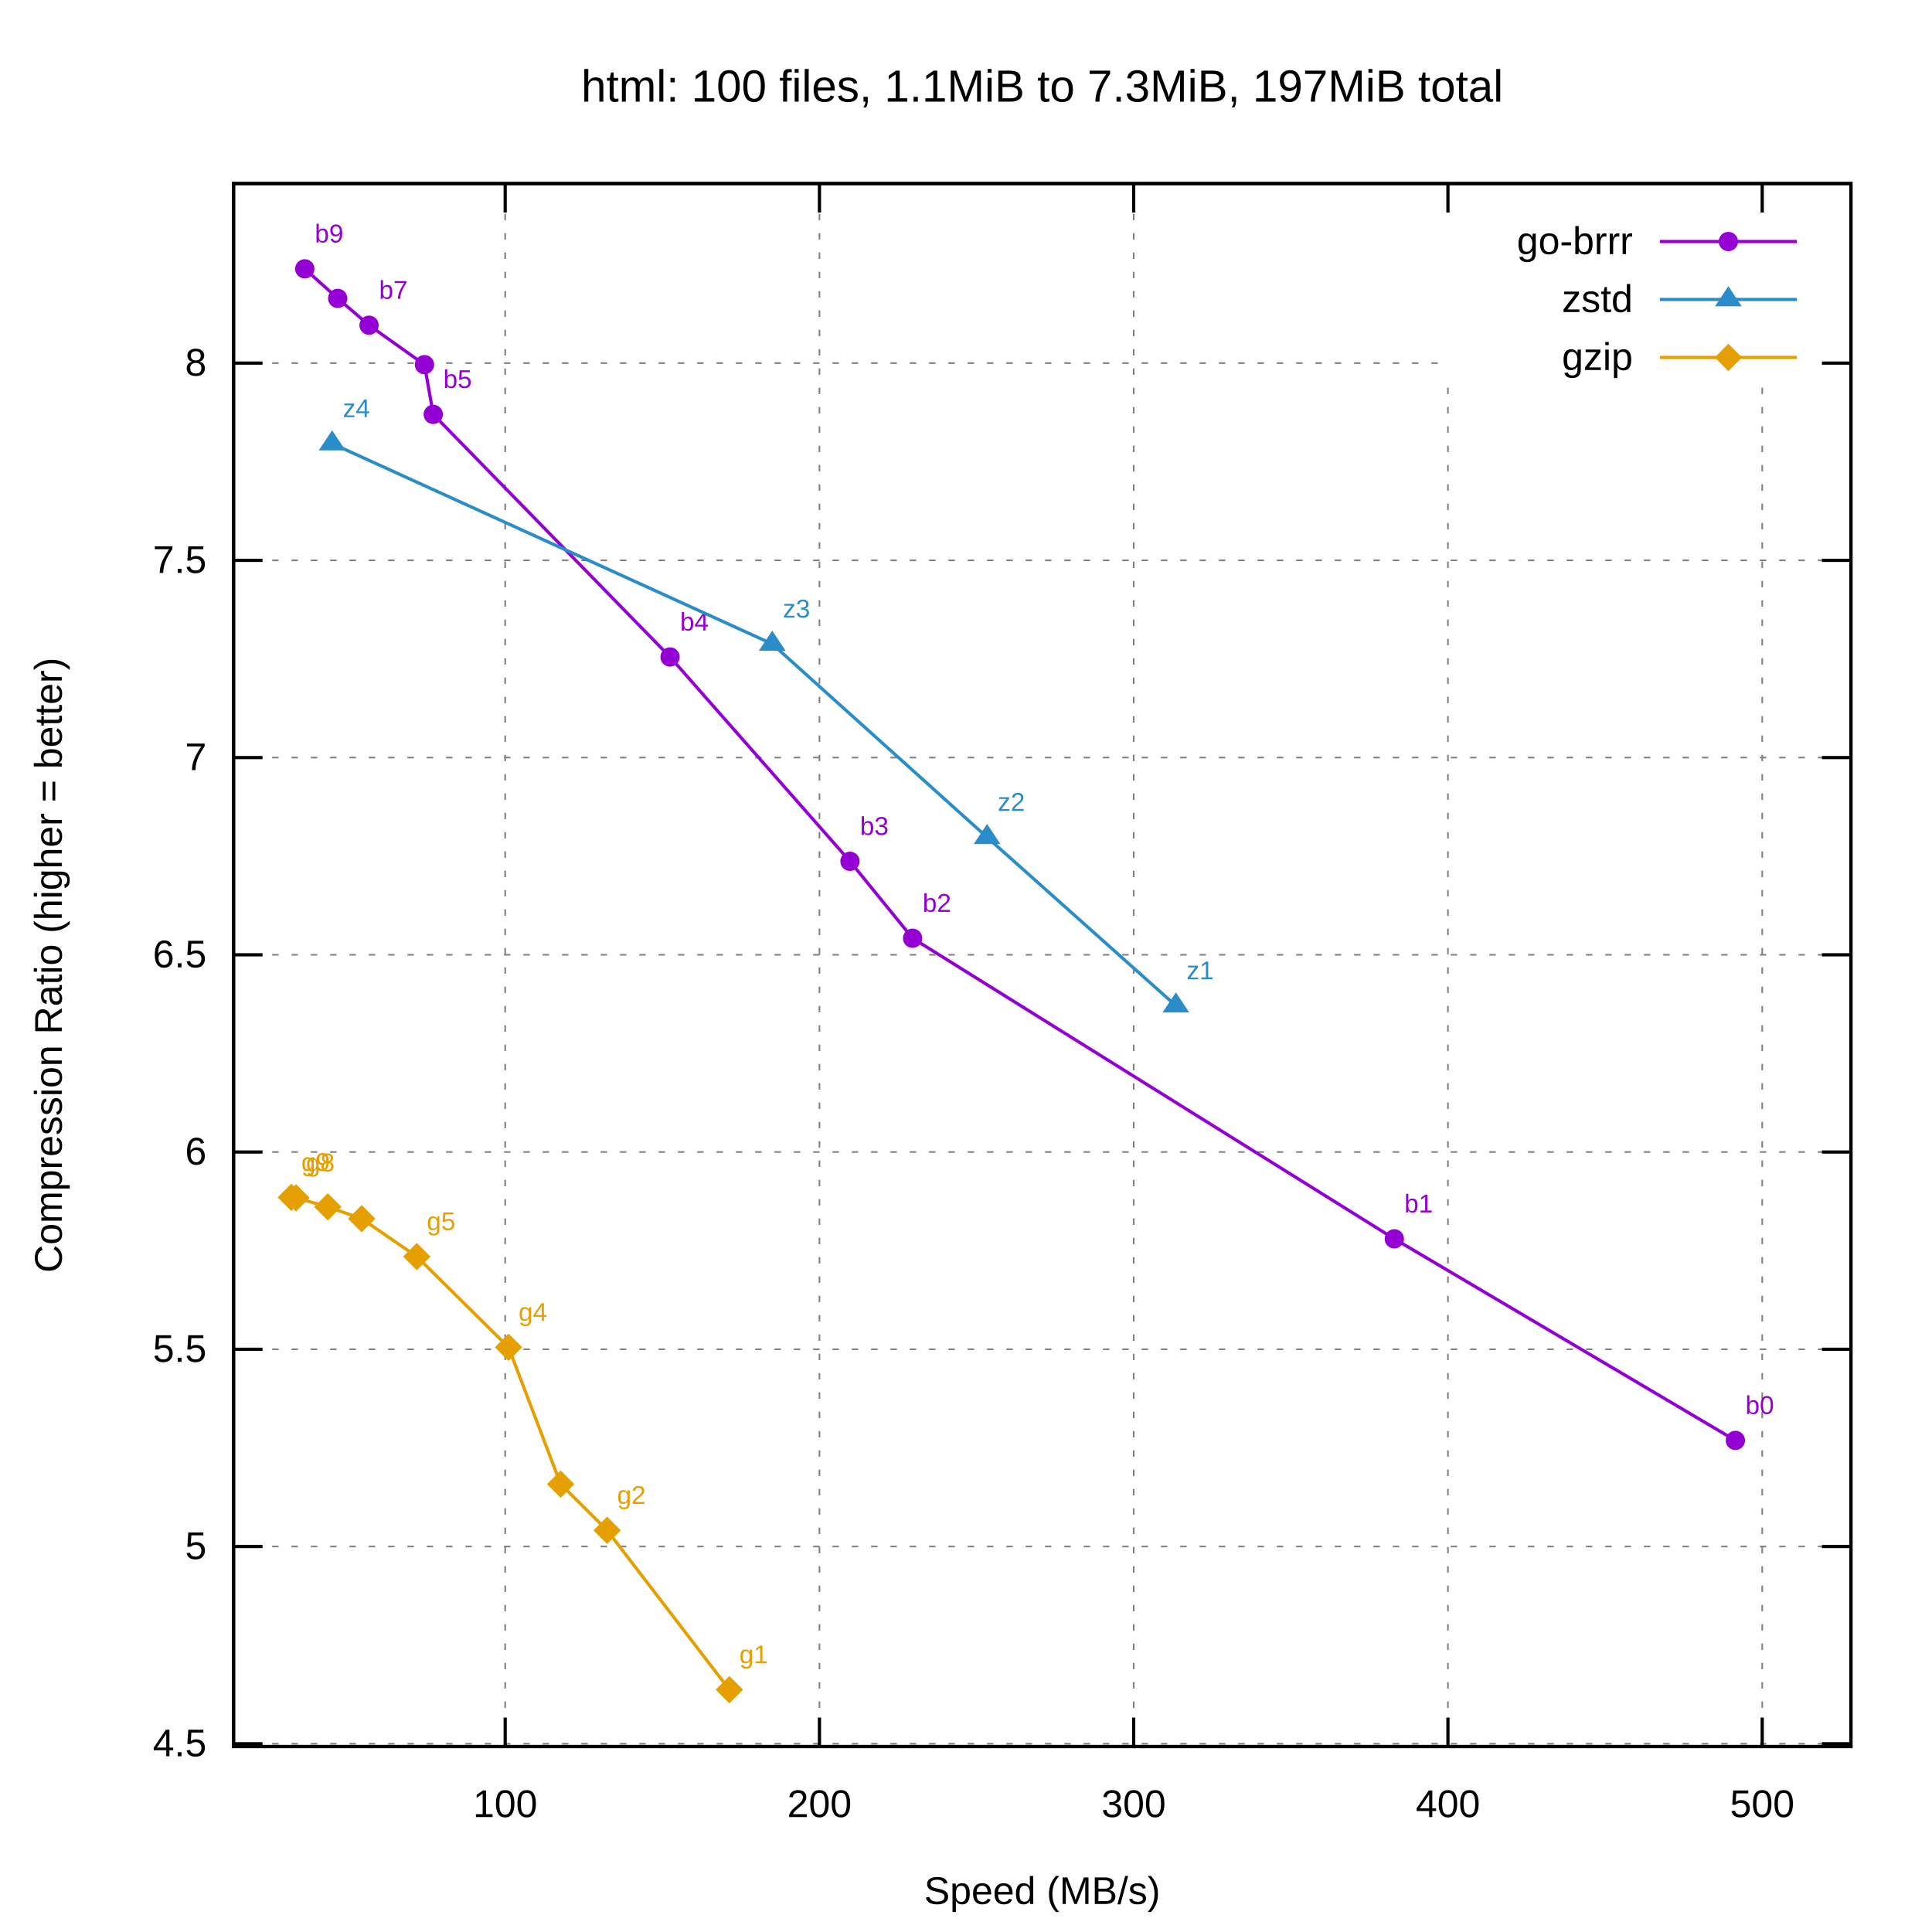
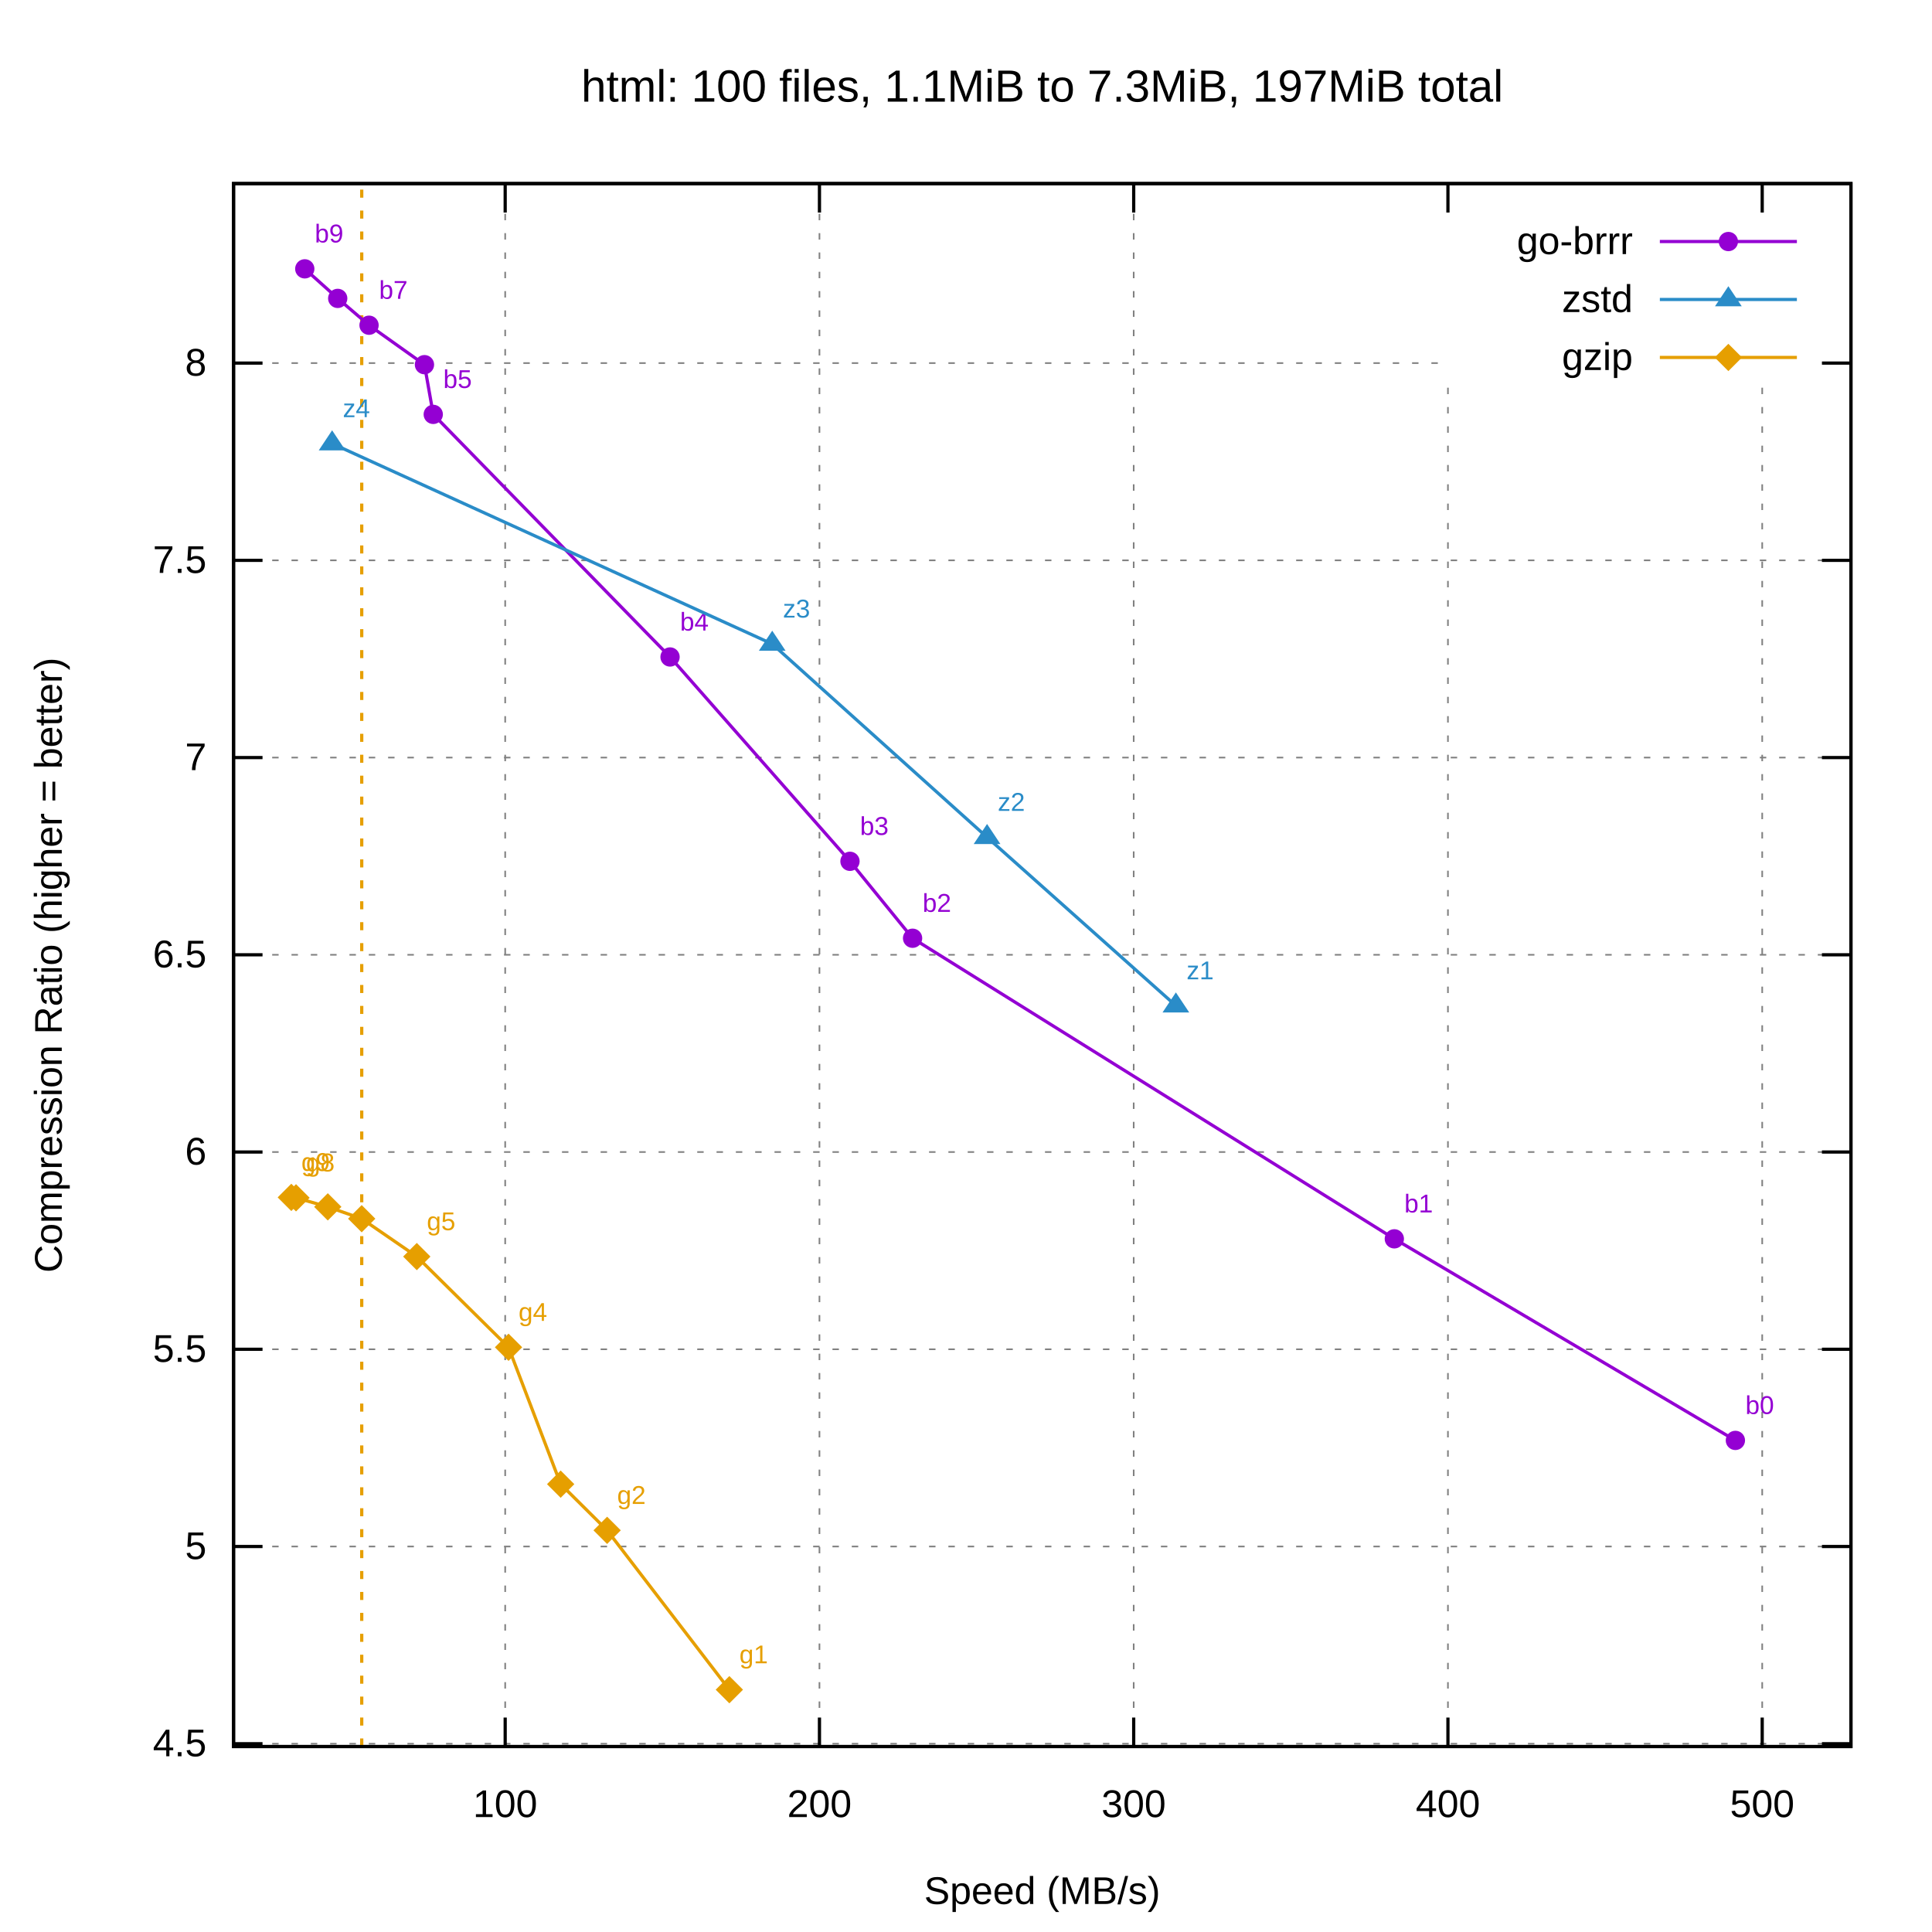
<svg xmlns="http://www.w3.org/2000/svg" xmlns:xlink="http://www.w3.org/1999/xlink" width="600" height="600" viewBox="0 0 600 600">
  <g id="gnuplot_canvas">
    <rect x="0" y="0" width="600" height="600" fill="#ffffff" />
    <defs>
      <circle id="gpDot" r="0.5" stroke-width="0.5" stroke="currentColor" />
      <path id="gpPt0" stroke-width="0.222" stroke="currentColor" d="M-1,0 h2 M0,-1 v2" />
      <path id="gpPt1" stroke-width="0.222" stroke="currentColor" d="M-1,-1 L1,1 M1,-1 L-1,1" />
      <path id="gpPt2" stroke-width="0.222" stroke="currentColor" d="M-1,0 L1,0 M0,-1 L0,1 M-1,-1 L1,1 M-1,1 L1,-1" />
      <rect id="gpPt3" stroke-width="0.222" stroke="currentColor" x="-1" y="-1" width="2" height="2" />
      <rect id="gpPt4" stroke-width="0.222" stroke="currentColor" fill="currentColor" x="-1" y="-1" width="2" height="2" />
      <circle id="gpPt5" stroke-width="0.222" stroke="currentColor" cx="0" cy="0" r="1" />
      <use xlink:href="#gpPt5" id="gpPt6" fill="currentColor" stroke="none" />
      <path id="gpPt7" stroke-width="0.222" stroke="currentColor" d="M0,-1.33 L-1.33,0.67 L1.33,0.67 z" />
      <use xlink:href="#gpPt7" id="gpPt8" fill="currentColor" stroke="none" />
      <use xlink:href="#gpPt7" id="gpPt9" stroke="currentColor" transform="rotate(180)" />
      <use xlink:href="#gpPt9" id="gpPt10" fill="currentColor" stroke="none" />
      <use xlink:href="#gpPt3" id="gpPt11" stroke="currentColor" transform="rotate(45)" />
      <use xlink:href="#gpPt11" id="gpPt12" fill="currentColor" stroke="none" />
      <path id="gpPt13" stroke-width="0.222" stroke="currentColor" d="M0,1.330 L1.265,0.411 L0.782,-1.067 L-0.782,-1.076 L-1.265,0.411 z" />
      <use xlink:href="#gpPt13" id="gpPt14" fill="currentColor" stroke="none" />
      <filter id="textbox" filterUnits="objectBoundingBox" x="0" y="0" height="1" width="1">
        <feFlood flood-color="#FFFFFF" flood-opacity="1" result="bgnd" />
        <feComposite in="SourceGraphic" in2="bgnd" operator="atop" />
      </filter>
      <filter id="greybox" filterUnits="objectBoundingBox" x="0" y="0" height="1" width="1">
        <feFlood flood-color="lightgrey" flood-opacity="1" result="grey" />
        <feComposite in="SourceGraphic" in2="grey" operator="atop" />
      </filter>
    </defs>
    <g fill="none" color="#FFFFFF" stroke="currentColor" stroke-width="1.00" stroke-linecap="butt" stroke-linejoin="miter">
</g>
    <g fill="none" color="black" stroke="currentColor" stroke-width="1.00" stroke-linecap="butt" stroke-linejoin="miter">
</g>
    <g fill="none" color="black" stroke="black" stroke-width="0.50" stroke-linecap="butt" stroke-linejoin="miter">
</g>
    <g fill="none" color="gray" stroke="currentColor" stroke-width="0.50" stroke-linecap="butt" stroke-linejoin="miter">
      <path stroke="gray" stroke-dasharray="2,4" class="gridline" d="M72.53,541.53 L574.82,541.53  " />
    </g>
    <g fill="none" color="gray" stroke="gray" stroke-width="1.00" stroke-linecap="butt" stroke-linejoin="miter">
</g>
    <g fill="none" color="black" stroke="currentColor" stroke-width="1.00" stroke-linecap="butt" stroke-linejoin="miter">
      <path stroke="black" d="M72.53,541.53 L81.53,541.53 M574.82,541.53 L565.82,541.53  " />
      <g transform="translate(64.14,545.43)" stroke="none" fill="black" font-family="Arial" font-size="12.00" text-anchor="end">
        <text>
          <tspan font-family="Arial"> 4.5</tspan>
        </text>
      </g>
    </g>
    <g fill="none" color="black" stroke="currentColor" stroke-width="1.00" stroke-linecap="butt" stroke-linejoin="miter">
</g>
    <g fill="none" color="black" stroke="black" stroke-width="0.50" stroke-linecap="butt" stroke-linejoin="miter">
</g>
    <g fill="none" color="gray" stroke="currentColor" stroke-width="0.50" stroke-linecap="butt" stroke-linejoin="miter">
      <path stroke="gray" stroke-dasharray="2,4" class="gridline" d="M72.53,480.28 L574.82,480.28  " />
    </g>
    <g fill="none" color="gray" stroke="gray" stroke-width="1.00" stroke-linecap="butt" stroke-linejoin="miter">
</g>
    <g fill="none" color="black" stroke="currentColor" stroke-width="1.00" stroke-linecap="butt" stroke-linejoin="miter">
      <path stroke="black" d="M72.53,480.28 L81.53,480.28 M574.82,480.28 L565.82,480.28  " />
      <g transform="translate(64.14,484.18)" stroke="none" fill="black" font-family="Arial" font-size="12.00" text-anchor="end">
        <text>
          <tspan font-family="Arial"> 5</tspan>
        </text>
      </g>
    </g>
    <g fill="none" color="black" stroke="currentColor" stroke-width="1.00" stroke-linecap="butt" stroke-linejoin="miter">
</g>
    <g fill="none" color="black" stroke="black" stroke-width="0.50" stroke-linecap="butt" stroke-linejoin="miter">
</g>
    <g fill="none" color="gray" stroke="currentColor" stroke-width="0.50" stroke-linecap="butt" stroke-linejoin="miter">
      <path stroke="gray" stroke-dasharray="2,4" class="gridline" d="M72.53,419.03 L574.82,419.03  " />
    </g>
    <g fill="none" color="gray" stroke="gray" stroke-width="1.00" stroke-linecap="butt" stroke-linejoin="miter">
</g>
    <g fill="none" color="black" stroke="currentColor" stroke-width="1.00" stroke-linecap="butt" stroke-linejoin="miter">
      <path stroke="black" d="M72.53,419.03 L81.53,419.03 M574.82,419.03 L565.82,419.03  " />
      <g transform="translate(64.14,422.93)" stroke="none" fill="black" font-family="Arial" font-size="12.00" text-anchor="end">
        <text>
          <tspan font-family="Arial"> 5.5</tspan>
        </text>
      </g>
    </g>
    <g fill="none" color="black" stroke="currentColor" stroke-width="1.00" stroke-linecap="butt" stroke-linejoin="miter">
</g>
    <g fill="none" color="black" stroke="black" stroke-width="0.50" stroke-linecap="butt" stroke-linejoin="miter">
</g>
    <g fill="none" color="gray" stroke="currentColor" stroke-width="0.50" stroke-linecap="butt" stroke-linejoin="miter">
      <path stroke="gray" stroke-dasharray="2,4" class="gridline" d="M72.53,357.77 L574.82,357.77  " />
    </g>
    <g fill="none" color="gray" stroke="gray" stroke-width="1.00" stroke-linecap="butt" stroke-linejoin="miter">
</g>
    <g fill="none" color="black" stroke="currentColor" stroke-width="1.00" stroke-linecap="butt" stroke-linejoin="miter">
      <path stroke="black" d="M72.53,357.77 L81.53,357.77 M574.82,357.77 L565.82,357.77  " />
      <g transform="translate(64.14,361.67)" stroke="none" fill="black" font-family="Arial" font-size="12.00" text-anchor="end">
        <text>
          <tspan font-family="Arial"> 6</tspan>
        </text>
      </g>
    </g>
    <g fill="none" color="black" stroke="currentColor" stroke-width="1.00" stroke-linecap="butt" stroke-linejoin="miter">
</g>
    <g fill="none" color="black" stroke="black" stroke-width="0.50" stroke-linecap="butt" stroke-linejoin="miter">
</g>
    <g fill="none" color="gray" stroke="currentColor" stroke-width="0.50" stroke-linecap="butt" stroke-linejoin="miter">
      <path stroke="gray" stroke-dasharray="2,4" class="gridline" d="M72.53,296.52 L574.82,296.52  " />
    </g>
    <g fill="none" color="gray" stroke="gray" stroke-width="1.00" stroke-linecap="butt" stroke-linejoin="miter">
</g>
    <g fill="none" color="black" stroke="currentColor" stroke-width="1.00" stroke-linecap="butt" stroke-linejoin="miter">
      <path stroke="black" d="M72.53,296.52 L81.53,296.52 M574.82,296.52 L565.82,296.52  " />
      <g transform="translate(64.14,300.42)" stroke="none" fill="black" font-family="Arial" font-size="12.00" text-anchor="end">
        <text>
          <tspan font-family="Arial"> 6.5</tspan>
        </text>
      </g>
    </g>
    <g fill="none" color="black" stroke="currentColor" stroke-width="1.00" stroke-linecap="butt" stroke-linejoin="miter">
</g>
    <g fill="none" color="black" stroke="black" stroke-width="0.50" stroke-linecap="butt" stroke-linejoin="miter">
</g>
    <g fill="none" color="gray" stroke="currentColor" stroke-width="0.50" stroke-linecap="butt" stroke-linejoin="miter">
      <path stroke="gray" stroke-dasharray="2,4" class="gridline" d="M72.53,235.27 L574.82,235.27  " />
    </g>
    <g fill="none" color="gray" stroke="gray" stroke-width="1.00" stroke-linecap="butt" stroke-linejoin="miter">
</g>
    <g fill="none" color="black" stroke="currentColor" stroke-width="1.00" stroke-linecap="butt" stroke-linejoin="miter">
      <path stroke="black" d="M72.53,235.27 L81.53,235.27 M574.82,235.27 L565.82,235.27  " />
      <g transform="translate(64.14,239.17)" stroke="none" fill="black" font-family="Arial" font-size="12.00" text-anchor="end">
        <text>
          <tspan font-family="Arial"> 7</tspan>
        </text>
      </g>
    </g>
    <g fill="none" color="black" stroke="currentColor" stroke-width="1.00" stroke-linecap="butt" stroke-linejoin="miter">
</g>
    <g fill="none" color="black" stroke="black" stroke-width="0.50" stroke-linecap="butt" stroke-linejoin="miter">
</g>
    <g fill="none" color="gray" stroke="currentColor" stroke-width="0.50" stroke-linecap="butt" stroke-linejoin="miter">
      <path stroke="gray" stroke-dasharray="2,4" class="gridline" d="M72.53,174.02 L574.82,174.02  " />
    </g>
    <g fill="none" color="gray" stroke="gray" stroke-width="1.00" stroke-linecap="butt" stroke-linejoin="miter">
</g>
    <g fill="none" color="black" stroke="currentColor" stroke-width="1.00" stroke-linecap="butt" stroke-linejoin="miter">
      <path stroke="black" d="M72.53,174.02 L81.53,174.02 M574.82,174.02 L565.82,174.02  " />
      <g transform="translate(64.14,177.92)" stroke="none" fill="black" font-family="Arial" font-size="12.00" text-anchor="end">
        <text>
          <tspan font-family="Arial"> 7.5</tspan>
        </text>
      </g>
    </g>
    <g fill="none" color="black" stroke="currentColor" stroke-width="1.00" stroke-linecap="butt" stroke-linejoin="miter">
</g>
    <g fill="none" color="black" stroke="black" stroke-width="0.50" stroke-linecap="butt" stroke-linejoin="miter">
</g>
    <g fill="none" color="gray" stroke="currentColor" stroke-width="0.50" stroke-linecap="butt" stroke-linejoin="miter">
      <path stroke="gray" stroke-dasharray="2,4" class="gridline" d="M72.53,112.76 L448.36,112.76 M566.43,112.76 L574.82,112.76  " />
    </g>
    <g fill="none" color="gray" stroke="gray" stroke-width="1.00" stroke-linecap="butt" stroke-linejoin="miter">
</g>
    <g fill="none" color="black" stroke="currentColor" stroke-width="1.00" stroke-linecap="butt" stroke-linejoin="miter">
      <path stroke="black" d="M72.53,112.76 L81.53,112.76 M574.82,112.76 L565.82,112.76  " />
      <g transform="translate(64.14,116.66)" stroke="none" fill="black" font-family="Arial" font-size="12.00" text-anchor="end">
        <text>
          <tspan font-family="Arial"> 8</tspan>
        </text>
      </g>
    </g>
    <g fill="none" color="black" stroke="currentColor" stroke-width="1.00" stroke-linecap="butt" stroke-linejoin="miter">
</g>
    <g fill="none" color="black" stroke="black" stroke-width="0.50" stroke-linecap="butt" stroke-linejoin="miter">
</g>
    <g fill="none" color="gray" stroke="currentColor" stroke-width="0.50" stroke-linecap="butt" stroke-linejoin="miter">
      <path stroke="gray" stroke-dasharray="2,4" class="gridline" d="M156.89,542.40 L156.89,57.01  " />
    </g>
    <g fill="none" color="gray" stroke="gray" stroke-width="1.00" stroke-linecap="butt" stroke-linejoin="miter">
</g>
    <g fill="none" color="black" stroke="currentColor" stroke-width="1.00" stroke-linecap="butt" stroke-linejoin="miter">
      <path stroke="black" d="M156.89,542.40 L156.89,533.40 M156.89,57.01 L156.89,66.01  " />
      <g transform="translate(156.89,564.30)" stroke="none" fill="black" font-family="Arial" font-size="12.00" text-anchor="middle">
        <text>
          <tspan font-family="Arial"> 100</tspan>
        </text>
      </g>
    </g>
    <g fill="none" color="black" stroke="currentColor" stroke-width="1.00" stroke-linecap="butt" stroke-linejoin="miter">
</g>
    <g fill="none" color="black" stroke="black" stroke-width="0.50" stroke-linecap="butt" stroke-linejoin="miter">
</g>
    <g fill="none" color="gray" stroke="currentColor" stroke-width="0.50" stroke-linecap="butt" stroke-linejoin="miter">
      <path stroke="gray" stroke-dasharray="2,4" class="gridline" d="M254.49,542.40 L254.49,57.01  " />
    </g>
    <g fill="none" color="gray" stroke="gray" stroke-width="1.00" stroke-linecap="butt" stroke-linejoin="miter">
</g>
    <g fill="none" color="black" stroke="currentColor" stroke-width="1.00" stroke-linecap="butt" stroke-linejoin="miter">
      <path stroke="black" d="M254.49,542.40 L254.49,533.40 M254.49,57.01 L254.49,66.01  " />
      <g transform="translate(254.49,564.30)" stroke="none" fill="black" font-family="Arial" font-size="12.00" text-anchor="middle">
        <text>
          <tspan font-family="Arial"> 200</tspan>
        </text>
      </g>
    </g>
    <g fill="none" color="black" stroke="currentColor" stroke-width="1.00" stroke-linecap="butt" stroke-linejoin="miter">
</g>
    <g fill="none" color="black" stroke="black" stroke-width="0.50" stroke-linecap="butt" stroke-linejoin="miter">
</g>
    <g fill="none" color="gray" stroke="currentColor" stroke-width="0.50" stroke-linecap="butt" stroke-linejoin="miter">
      <path stroke="gray" stroke-dasharray="2,4" class="gridline" d="M352.08,542.40 L352.08,57.01  " />
    </g>
    <g fill="none" color="gray" stroke="gray" stroke-width="1.00" stroke-linecap="butt" stroke-linejoin="miter">
</g>
    <g fill="none" color="black" stroke="currentColor" stroke-width="1.00" stroke-linecap="butt" stroke-linejoin="miter">
      <path stroke="black" d="M352.08,542.40 L352.08,533.40 M352.08,57.01 L352.08,66.01  " />
      <g transform="translate(352.08,564.30)" stroke="none" fill="black" font-family="Arial" font-size="12.00" text-anchor="middle">
        <text>
          <tspan font-family="Arial"> 300</tspan>
        </text>
      </g>
    </g>
    <g fill="none" color="black" stroke="currentColor" stroke-width="1.00" stroke-linecap="butt" stroke-linejoin="miter">
</g>
    <g fill="none" color="black" stroke="black" stroke-width="0.50" stroke-linecap="butt" stroke-linejoin="miter">
</g>
    <g fill="none" color="gray" stroke="currentColor" stroke-width="0.50" stroke-linecap="butt" stroke-linejoin="miter">
      <path stroke="gray" stroke-dasharray="2,4" class="gridline" d="M449.67,542.40 L449.67,120.01 M449.67,66.01 L449.67,57.01  " />
    </g>
    <g fill="none" color="gray" stroke="gray" stroke-width="1.00" stroke-linecap="butt" stroke-linejoin="miter">
</g>
    <g fill="none" color="black" stroke="currentColor" stroke-width="1.00" stroke-linecap="butt" stroke-linejoin="miter">
      <path stroke="black" d="M449.67,542.40 L449.67,533.40 M449.67,57.01 L449.67,66.01  " />
      <g transform="translate(449.67,564.30)" stroke="none" fill="black" font-family="Arial" font-size="12.00" text-anchor="middle">
        <text>
          <tspan font-family="Arial"> 400</tspan>
        </text>
      </g>
    </g>
    <g fill="none" color="black" stroke="currentColor" stroke-width="1.00" stroke-linecap="butt" stroke-linejoin="miter">
</g>
    <g fill="none" color="black" stroke="black" stroke-width="0.50" stroke-linecap="butt" stroke-linejoin="miter">
</g>
    <g fill="none" color="gray" stroke="currentColor" stroke-width="0.50" stroke-linecap="butt" stroke-linejoin="miter">
      <path stroke="gray" stroke-dasharray="2,4" class="gridline" d="M547.27,542.40 L547.27,120.01 M547.27,66.01 L547.27,57.01  " />
    </g>
    <g fill="none" color="gray" stroke="gray" stroke-width="1.00" stroke-linecap="butt" stroke-linejoin="miter">
</g>
    <g fill="none" color="black" stroke="currentColor" stroke-width="1.00" stroke-linecap="butt" stroke-linejoin="miter">
      <path stroke="black" d="M547.27,542.40 L547.27,533.40 M547.27,57.01 L547.27,66.01  " />
      <g transform="translate(547.27,564.30)" stroke="none" fill="black" font-family="Arial" font-size="12.00" text-anchor="middle">
        <text>
          <tspan font-family="Arial"> 500</tspan>
        </text>
      </g>
    </g>
    <g fill="none" color="black" stroke="currentColor" stroke-width="1.00" stroke-linecap="butt" stroke-linejoin="miter">
</g>
    <g fill="none" color="black" stroke="currentColor" stroke-width="1.00" stroke-linecap="butt" stroke-linejoin="miter">
      <path stroke="black" d="M72.53,57.01 L72.53,542.40 L574.82,542.40 L574.82,57.01 L72.53,57.01 Z  " />
    </g>
    <g fill="none" color="black" stroke="currentColor" stroke-width="1.00" stroke-linecap="butt" stroke-linejoin="miter">
+       <path stroke="rgb(230, 159,   0)" stroke-dasharray="2.5,4.0" d="M112.34,542.39 L112.34,57.00  " />
+     </g>
+     <g fill="none" color="black" stroke="currentColor" stroke-width="1.00" stroke-linecap="butt" stroke-linejoin="miter">
</g>
    <g id="gnuplot_plot_1">
      <g fill="none" color="black" stroke="currentColor" stroke-width="1.00" stroke-linecap="butt" stroke-linejoin="miter">
        <g transform="translate(507.09,78.91)" stroke="none" fill="black" font-family="Arial" font-size="12.00" text-anchor="end">
          <text>
            <tspan font-family="Arial">go-brrr</tspan>
          </text>
        </g>
      </g>
      <g fill="none" color="black" stroke="currentColor" stroke-width="1.00" stroke-linecap="butt" stroke-linejoin="miter">
        <path stroke="rgb(148,   0, 211)" d="M515.48,75.01 L558.04,75.01 M538.94,447.33 L433.02,384.73 L283.41,291.38 L263.97,267.49 L208.09,204.03 L134.55,128.69   L131.82,113.25 L114.61,101.00 L104.88,92.67 L94.65,83.49  " />
        <use xlink:href="#gpPt6" transform="translate(538.94,447.33) scale(2.70)" color="rgb(148,   0, 211)" />
        <use xlink:href="#gpPt6" transform="translate(433.02,384.73) scale(2.70)" color="rgb(148,   0, 211)" />
        <use xlink:href="#gpPt6" transform="translate(283.41,291.38) scale(2.70)" color="rgb(148,   0, 211)" />
        <use xlink:href="#gpPt6" transform="translate(263.97,267.49) scale(2.70)" color="rgb(148,   0, 211)" />
        <use xlink:href="#gpPt6" transform="translate(208.09,204.03) scale(2.70)" color="rgb(148,   0, 211)" />
        <use xlink:href="#gpPt6" transform="translate(134.55,128.69) scale(2.70)" color="rgb(148,   0, 211)" />
        <use xlink:href="#gpPt6" transform="translate(131.82,113.25) scale(2.70)" color="rgb(148,   0, 211)" />
        <use xlink:href="#gpPt6" transform="translate(114.61,101.00) scale(2.70)" color="rgb(148,   0, 211)" />
        <use xlink:href="#gpPt6" transform="translate(104.88,92.67) scale(2.70)" color="rgb(148,   0, 211)" />
        <use xlink:href="#gpPt6" transform="translate(94.65,83.49) scale(2.70)" color="rgb(148,   0, 211)" />
        <use xlink:href="#gpPt6" transform="translate(536.76,75.01) scale(2.70)" color="rgb(148,   0, 211)" />
      </g>
    </g>
    <g id="gnuplot_plot_2" fill="none">
      <g fill="none" color="black" stroke="currentColor" stroke-width="1.00" stroke-linecap="butt" stroke-linejoin="miter">
        <g transform="translate(546.49,439.13)" stroke="none" fill="rgb(148,0,211)" font-family="Arial" font-size="8.00" text-anchor="middle">
          <text>
            <tspan font-family="Arial">b0</tspan>
          </text>
        </g>
        <g transform="translate(440.57,376.53)" stroke="none" fill="rgb(148,0,211)" font-family="Arial" font-size="8.00" text-anchor="middle">
          <text>
            <tspan font-family="Arial">b1</tspan>
          </text>
        </g>
        <g transform="translate(290.96,283.18)" stroke="none" fill="rgb(148,0,211)" font-family="Arial" font-size="8.00" text-anchor="middle">
          <text>
            <tspan font-family="Arial">b2</tspan>
          </text>
        </g>
        <g transform="translate(271.52,259.29)" stroke="none" fill="rgb(148,0,211)" font-family="Arial" font-size="8.00" text-anchor="middle">
          <text>
            <tspan font-family="Arial">b3</tspan>
          </text>
        </g>
        <g transform="translate(215.64,195.83)" stroke="none" fill="rgb(148,0,211)" font-family="Arial" font-size="8.00" text-anchor="middle">
          <text>
            <tspan font-family="Arial">b4</tspan>
          </text>
        </g>
        <g transform="translate(142.10,120.49)" stroke="none" fill="rgb(148,0,211)" font-family="Arial" font-size="8.00" text-anchor="middle">
          <text>
            <tspan font-family="Arial">b5</tspan>
          </text>
        </g>
        <g transform="translate(139.37,105.05)" stroke="none" fill="rgb(148,0,211)" font-family="Arial" font-size="8.00" text-anchor="middle">
          <text />
        </g>
        <g transform="translate(122.16,92.80)" stroke="none" fill="rgb(148,0,211)" font-family="Arial" font-size="8.00" text-anchor="middle">
          <text>
            <tspan font-family="Arial">b7</tspan>
          </text>
        </g>
        <g transform="translate(112.43,84.47)" stroke="none" fill="rgb(148,0,211)" font-family="Arial" font-size="8.00" text-anchor="middle">
          <text />
        </g>
        <g transform="translate(102.20,75.29)" stroke="none" fill="rgb(148,0,211)" font-family="Arial" font-size="8.00" text-anchor="middle">
          <text>
            <tspan font-family="Arial">b9</tspan>
          </text>
        </g>
      </g>
    </g>
    <g id="gnuplot_plot_3" fill="none">
      <g fill="none" color="black" stroke="currentColor" stroke-width="1.00" stroke-linecap="butt" stroke-linejoin="miter">
</g>
      <g fill="none" color="black" stroke="currentColor" stroke-width="1.00" stroke-linecap="butt" stroke-linejoin="miter">
        <g>
          <use xlink:href="#gpPt6" transform="translate(538.94,447.33) scale(6.75)" color="rgb(  0,   0,   0)" opacity="0.00" />
        </g>
      </g>
      <g fill="none" color="black" stroke="currentColor" stroke-width="1.00" stroke-linecap="butt" stroke-linejoin="miter">
</g>
      <g fill="none" color="black" stroke="currentColor" stroke-width="1.00" stroke-linecap="butt" stroke-linejoin="miter">
        <g>
          <use xlink:href="#gpPt6" transform="translate(433.02,384.73) scale(6.75)" color="rgb(  0,   0,   0)" opacity="0.00" />
        </g>
      </g>
      <g fill="none" color="black" stroke="currentColor" stroke-width="1.00" stroke-linecap="butt" stroke-linejoin="miter">
</g>
      <g fill="none" color="black" stroke="currentColor" stroke-width="1.00" stroke-linecap="butt" stroke-linejoin="miter">
        <g>
          <use xlink:href="#gpPt6" transform="translate(283.41,291.38) scale(6.75)" color="rgb(  0,   0,   0)" opacity="0.00" />
        </g>
      </g>
      <g fill="none" color="black" stroke="currentColor" stroke-width="1.00" stroke-linecap="butt" stroke-linejoin="miter">
</g>
      <g fill="none" color="black" stroke="currentColor" stroke-width="1.00" stroke-linecap="butt" stroke-linejoin="miter">
        <g>
          <use xlink:href="#gpPt6" transform="translate(263.97,267.49) scale(6.75)" color="rgb(  0,   0,   0)" opacity="0.00" />
        </g>
      </g>
      <g fill="none" color="black" stroke="currentColor" stroke-width="1.00" stroke-linecap="butt" stroke-linejoin="miter">
</g>
      <g fill="none" color="black" stroke="currentColor" stroke-width="1.00" stroke-linecap="butt" stroke-linejoin="miter">
        <g>
          <use xlink:href="#gpPt6" transform="translate(208.09,204.03) scale(6.75)" color="rgb(  0,   0,   0)" opacity="0.00" />
        </g>
      </g>
      <g fill="none" color="black" stroke="currentColor" stroke-width="1.00" stroke-linecap="butt" stroke-linejoin="miter">
</g>
      <g fill="none" color="black" stroke="currentColor" stroke-width="1.00" stroke-linecap="butt" stroke-linejoin="miter">
        <g>
          <use xlink:href="#gpPt6" transform="translate(134.55,128.69) scale(6.75)" color="rgb(  0,   0,   0)" opacity="0.00" />
        </g>
      </g>
      <g fill="none" color="black" stroke="currentColor" stroke-width="1.00" stroke-linecap="butt" stroke-linejoin="miter">
</g>
      <g fill="none" color="black" stroke="currentColor" stroke-width="1.00" stroke-linecap="butt" stroke-linejoin="miter">
        <g>
          <use xlink:href="#gpPt6" transform="translate(131.82,113.25) scale(6.75)" color="rgb(  0,   0,   0)" opacity="0.00" />
        </g>
      </g>
      <g fill="none" color="black" stroke="currentColor" stroke-width="1.00" stroke-linecap="butt" stroke-linejoin="miter">
</g>
      <g fill="none" color="black" stroke="currentColor" stroke-width="1.00" stroke-linecap="butt" stroke-linejoin="miter">
        <g>
          <use xlink:href="#gpPt6" transform="translate(114.61,101.00) scale(6.75)" color="rgb(  0,   0,   0)" opacity="0.00" />
        </g>
      </g>
      <g fill="none" color="black" stroke="currentColor" stroke-width="1.00" stroke-linecap="butt" stroke-linejoin="miter">
</g>
      <g fill="none" color="black" stroke="currentColor" stroke-width="1.00" stroke-linecap="butt" stroke-linejoin="miter">
        <g>
          <use xlink:href="#gpPt6" transform="translate(104.88,92.67) scale(6.75)" color="rgb(  0,   0,   0)" opacity="0.00" />
        </g>
      </g>
      <g fill="none" color="black" stroke="currentColor" stroke-width="1.00" stroke-linecap="butt" stroke-linejoin="miter">
</g>
      <g fill="none" color="black" stroke="currentColor" stroke-width="1.00" stroke-linecap="butt" stroke-linejoin="miter">
        <g>
          <use xlink:href="#gpPt6" transform="translate(94.65,83.49) scale(6.75)" color="rgb(  0,   0,   0)" opacity="0.00" />
        </g>
      </g>
      <g fill="none" color="black" stroke="currentColor" stroke-width="1.00" stroke-linecap="butt" stroke-linejoin="miter">
</g>
    </g>
    <g id="gnuplot_plot_4">
      <g fill="none" color="black" stroke="currentColor" stroke-width="1.00" stroke-linecap="butt" stroke-linejoin="miter">
        <g transform="translate(507.09,96.91)" stroke="none" fill="black" font-family="Arial" font-size="12.00" text-anchor="end">
          <text>
            <tspan font-family="Arial">zstd</tspan>
          </text>
        </g>
      </g>
      <g fill="none" color="black" stroke="currentColor" stroke-width="1.00" stroke-linecap="butt" stroke-linejoin="miter">
        <path stroke="rgb( 42, 140, 200)" d="M515.48,93.01 L558.04,93.01 M365.18,312.33 L306.54,260.02 L239.82,199.99 L103.14,137.76  " />
        <use xlink:href="#gpPt8" transform="translate(365.18,312.33) scale(2.70)" color="rgb( 42, 140, 200)" />
        <use xlink:href="#gpPt8" transform="translate(306.54,260.02) scale(2.70)" color="rgb( 42, 140, 200)" />
        <use xlink:href="#gpPt8" transform="translate(239.82,199.99) scale(2.70)" color="rgb( 42, 140, 200)" />
        <use xlink:href="#gpPt8" transform="translate(103.14,137.76) scale(2.70)" color="rgb( 42, 140, 200)" />
        <use xlink:href="#gpPt8" transform="translate(536.76,93.01) scale(2.70)" color="rgb( 42, 140, 200)" />
      </g>
    </g>
    <g id="gnuplot_plot_5" fill="none">
      <g fill="none" color="black" stroke="currentColor" stroke-width="1.00" stroke-linecap="butt" stroke-linejoin="miter">
        <g transform="translate(372.73,304.13)" stroke="none" fill="rgb(42,140,200)" font-family="Arial" font-size="8.00" text-anchor="middle">
          <text>
            <tspan font-family="Arial">z1</tspan>
          </text>
        </g>
        <g transform="translate(314.09,251.82)" stroke="none" fill="rgb(42,140,200)" font-family="Arial" font-size="8.00" text-anchor="middle">
          <text>
            <tspan font-family="Arial">z2</tspan>
          </text>
        </g>
        <g transform="translate(247.37,191.79)" stroke="none" fill="rgb(42,140,200)" font-family="Arial" font-size="8.00" text-anchor="middle">
          <text>
            <tspan font-family="Arial">z3</tspan>
          </text>
        </g>
        <g transform="translate(110.69,129.56)" stroke="none" fill="rgb(42,140,200)" font-family="Arial" font-size="8.00" text-anchor="middle">
          <text>
            <tspan font-family="Arial">z4</tspan>
          </text>
        </g>
      </g>
    </g>
    <g id="gnuplot_plot_6" fill="none">
      <g fill="none" color="black" stroke="currentColor" stroke-width="1.00" stroke-linecap="butt" stroke-linejoin="miter">
</g>
      <g fill="none" color="black" stroke="currentColor" stroke-width="1.00" stroke-linecap="butt" stroke-linejoin="miter">
        <g>
          <use xlink:href="#gpPt6" transform="translate(365.18,312.33) scale(6.75)" color="rgb(  0,   0,   0)" opacity="0.00" />
        </g>
      </g>
      <g fill="none" color="black" stroke="currentColor" stroke-width="1.00" stroke-linecap="butt" stroke-linejoin="miter">
</g>
      <g fill="none" color="black" stroke="currentColor" stroke-width="1.00" stroke-linecap="butt" stroke-linejoin="miter">
        <g>
          <use xlink:href="#gpPt6" transform="translate(306.54,260.02) scale(6.75)" color="rgb(  0,   0,   0)" opacity="0.00" />
        </g>
      </g>
      <g fill="none" color="black" stroke="currentColor" stroke-width="1.00" stroke-linecap="butt" stroke-linejoin="miter">
</g>
      <g fill="none" color="black" stroke="currentColor" stroke-width="1.00" stroke-linecap="butt" stroke-linejoin="miter">
        <g>
          <use xlink:href="#gpPt6" transform="translate(239.82,199.99) scale(6.75)" color="rgb(  0,   0,   0)" opacity="0.00" />
        </g>
      </g>
      <g fill="none" color="black" stroke="currentColor" stroke-width="1.00" stroke-linecap="butt" stroke-linejoin="miter">
</g>
      <g fill="none" color="black" stroke="currentColor" stroke-width="1.00" stroke-linecap="butt" stroke-linejoin="miter">
        <g>
          <use xlink:href="#gpPt6" transform="translate(103.14,137.76) scale(6.75)" color="rgb(  0,   0,   0)" opacity="0.00" />
        </g>
      </g>
      <g fill="none" color="black" stroke="currentColor" stroke-width="1.00" stroke-linecap="butt" stroke-linejoin="miter">
</g>
    </g>
    <g id="gnuplot_plot_7">
      <g fill="none" color="black" stroke="currentColor" stroke-width="1.00" stroke-linecap="butt" stroke-linejoin="miter">
        <g transform="translate(507.09,114.91)" stroke="none" fill="black" font-family="Arial" font-size="12.00" text-anchor="end">
          <text>
            <tspan font-family="Arial">gzip</tspan>
          </text>
        </g>
      </g>
      <g fill="none" color="black" stroke="currentColor" stroke-width="1.00" stroke-linecap="butt" stroke-linejoin="miter">
        <path stroke="rgb(230, 159,   0)" d="M515.48,111.01 L558.04,111.01 M226.51,524.75 L188.55,475.26 L174.12,460.92 L157.93,418.41 L129.44,390.24 L112.33,378.48   L101.80,374.80 L91.93,371.99 L90.47,371.86  " />
        <use xlink:href="#gpPt12" transform="translate(226.51,524.75) scale(2.70)" color="rgb(230, 159,   0)" />
        <use xlink:href="#gpPt12" transform="translate(188.55,475.26) scale(2.70)" color="rgb(230, 159,   0)" />
        <use xlink:href="#gpPt12" transform="translate(174.12,460.92) scale(2.70)" color="rgb(230, 159,   0)" />
        <use xlink:href="#gpPt12" transform="translate(157.93,418.41) scale(2.70)" color="rgb(230, 159,   0)" />
        <use xlink:href="#gpPt12" transform="translate(129.44,390.24) scale(2.70)" color="rgb(230, 159,   0)" />
        <use xlink:href="#gpPt12" transform="translate(112.33,378.48) scale(2.70)" color="rgb(230, 159,   0)" />
        <use xlink:href="#gpPt12" transform="translate(101.80,374.80) scale(2.70)" color="rgb(230, 159,   0)" />
        <use xlink:href="#gpPt12" transform="translate(91.93,371.99) scale(2.70)" color="rgb(230, 159,   0)" />
        <use xlink:href="#gpPt12" transform="translate(90.47,371.86) scale(2.70)" color="rgb(230, 159,   0)" />
        <use xlink:href="#gpPt12" transform="translate(536.76,111.01) scale(2.70)" color="rgb(230, 159,   0)" />
      </g>
    </g>
    <g id="gnuplot_plot_8" fill="none">
      <g fill="none" color="black" stroke="currentColor" stroke-width="1.00" stroke-linecap="butt" stroke-linejoin="miter">
        <g transform="translate(234.06,516.55)" stroke="none" fill="rgb(230,159,0)" font-family="Arial" font-size="8.00" text-anchor="middle">
          <text>
            <tspan font-family="Arial">g1</tspan>
          </text>
        </g>
        <g transform="translate(196.10,467.06)" stroke="none" fill="rgb(230,159,0)" font-family="Arial" font-size="8.00" text-anchor="middle">
          <text>
            <tspan font-family="Arial">g2</tspan>
          </text>
        </g>
        <g transform="translate(181.67,452.72)" stroke="none" fill="rgb(230,159,0)" font-family="Arial" font-size="8.00" text-anchor="middle">
          <text />
        </g>
        <g transform="translate(165.48,410.21)" stroke="none" fill="rgb(230,159,0)" font-family="Arial" font-size="8.00" text-anchor="middle">
          <text>
            <tspan font-family="Arial">g4</tspan>
          </text>
        </g>
        <g transform="translate(136.99,382.04)" stroke="none" fill="rgb(230,159,0)" font-family="Arial" font-size="8.00" text-anchor="middle">
          <text>
            <tspan font-family="Arial">g5</tspan>
          </text>
        </g>
        <g transform="translate(119.88,370.28)" stroke="none" fill="rgb(230,159,0)" font-family="Arial" font-size="8.00" text-anchor="middle">
          <text />
        </g>
        <g transform="translate(109.35,366.60)" stroke="none" fill="rgb(230,159,0)" font-family="Arial" font-size="8.00" text-anchor="middle">
          <text />
        </g>
        <g transform="translate(99.48,363.79)" stroke="none" fill="rgb(230,159,0)" font-family="Arial" font-size="8.00" text-anchor="middle">
          <text>
            <tspan font-family="Arial">g8</tspan>
          </text>
        </g>
        <g transform="translate(98.02,363.66)" stroke="none" fill="rgb(230,159,0)" font-family="Arial" font-size="8.00" text-anchor="middle">
          <text>
            <tspan font-family="Arial">g9</tspan>
          </text>
        </g>
      </g>
    </g>
    <g id="gnuplot_plot_9" fill="none">
      <g fill="none" color="black" stroke="currentColor" stroke-width="1.00" stroke-linecap="butt" stroke-linejoin="miter">
</g>
      <g fill="none" color="black" stroke="currentColor" stroke-width="1.00" stroke-linecap="butt" stroke-linejoin="miter">
        <g>
          <use xlink:href="#gpPt6" transform="translate(226.51,524.75) scale(6.75)" color="rgb(  0,   0,   0)" opacity="0.00" />
        </g>
      </g>
      <g fill="none" color="black" stroke="currentColor" stroke-width="1.00" stroke-linecap="butt" stroke-linejoin="miter">
</g>
      <g fill="none" color="black" stroke="currentColor" stroke-width="1.00" stroke-linecap="butt" stroke-linejoin="miter">
        <g>
          <use xlink:href="#gpPt6" transform="translate(188.55,475.26) scale(6.75)" color="rgb(  0,   0,   0)" opacity="0.00" />
        </g>
      </g>
      <g fill="none" color="black" stroke="currentColor" stroke-width="1.00" stroke-linecap="butt" stroke-linejoin="miter">
</g>
      <g fill="none" color="black" stroke="currentColor" stroke-width="1.00" stroke-linecap="butt" stroke-linejoin="miter">
        <g>
          <use xlink:href="#gpPt6" transform="translate(174.12,460.92) scale(6.75)" color="rgb(  0,   0,   0)" opacity="0.00" />
        </g>
      </g>
      <g fill="none" color="black" stroke="currentColor" stroke-width="1.00" stroke-linecap="butt" stroke-linejoin="miter">
</g>
      <g fill="none" color="black" stroke="currentColor" stroke-width="1.00" stroke-linecap="butt" stroke-linejoin="miter">
        <g>
          <use xlink:href="#gpPt6" transform="translate(157.93,418.41) scale(6.75)" color="rgb(  0,   0,   0)" opacity="0.00" />
        </g>
      </g>
      <g fill="none" color="black" stroke="currentColor" stroke-width="1.00" stroke-linecap="butt" stroke-linejoin="miter">
</g>
      <g fill="none" color="black" stroke="currentColor" stroke-width="1.00" stroke-linecap="butt" stroke-linejoin="miter">
        <g>
          <use xlink:href="#gpPt6" transform="translate(129.44,390.24) scale(6.75)" color="rgb(  0,   0,   0)" opacity="0.00" />
        </g>
      </g>
      <g fill="none" color="black" stroke="currentColor" stroke-width="1.00" stroke-linecap="butt" stroke-linejoin="miter">
</g>
      <g fill="none" color="black" stroke="currentColor" stroke-width="1.00" stroke-linecap="butt" stroke-linejoin="miter">
        <g>
          <use xlink:href="#gpPt6" transform="translate(112.33,378.48) scale(6.75)" color="rgb(  0,   0,   0)" opacity="0.00" />
        </g>
      </g>
      <g fill="none" color="black" stroke="currentColor" stroke-width="1.00" stroke-linecap="butt" stroke-linejoin="miter">
</g>
      <g fill="none" color="black" stroke="currentColor" stroke-width="1.00" stroke-linecap="butt" stroke-linejoin="miter">
        <g>
          <use xlink:href="#gpPt6" transform="translate(101.80,374.80) scale(6.75)" color="rgb(  0,   0,   0)" opacity="0.00" />
        </g>
      </g>
      <g fill="none" color="black" stroke="currentColor" stroke-width="1.00" stroke-linecap="butt" stroke-linejoin="miter">
</g>
      <g fill="none" color="black" stroke="currentColor" stroke-width="1.00" stroke-linecap="butt" stroke-linejoin="miter">
        <g>
          <use xlink:href="#gpPt6" transform="translate(91.93,371.99) scale(6.75)" color="rgb(  0,   0,   0)" opacity="0.00" />
        </g>
      </g>
      <g fill="none" color="black" stroke="currentColor" stroke-width="1.00" stroke-linecap="butt" stroke-linejoin="miter">
</g>
      <g fill="none" color="black" stroke="currentColor" stroke-width="1.00" stroke-linecap="butt" stroke-linejoin="miter">
        <g>
          <use xlink:href="#gpPt6" transform="translate(90.47,371.86) scale(6.75)" color="rgb(  0,   0,   0)" opacity="0.00" />
        </g>
      </g>
      <g fill="none" color="black" stroke="currentColor" stroke-width="1.00" stroke-linecap="butt" stroke-linejoin="miter">
</g>
    </g>
    <g fill="none" color="#FFFFFF" stroke="black" stroke-width="2.00" stroke-linecap="butt" stroke-linejoin="miter">
</g>
    <g fill="none" color="black" stroke="currentColor" stroke-width="2.00" stroke-linecap="butt" stroke-linejoin="miter">
</g>
    <g fill="none" color="black" stroke="black" stroke-width="1.00" stroke-linecap="butt" stroke-linejoin="miter">
</g>
    <g fill="none" color="black" stroke="currentColor" stroke-width="1.00" stroke-linecap="butt" stroke-linejoin="miter">
      <path stroke="black" d="M72.53,57.01 L72.53,542.40 L574.82,542.40 L574.82,57.01 L72.53,57.01 Z  " />
      <g transform="translate(19.18,299.71) rotate(270.00)" stroke="none" fill="black" font-family="Arial" font-size="12.00" text-anchor="middle">
        <text>
          <tspan font-family="Arial">Compression Ratio (higher = better)</tspan>
        </text>
      </g>
    </g>
    <g fill="none" color="black" stroke="currentColor" stroke-width="1.00" stroke-linecap="butt" stroke-linejoin="miter">
      <g transform="translate(323.67,591.30)" stroke="none" fill="black" font-family="Arial" font-size="12.00" text-anchor="middle">
        <text>
          <tspan font-family="Arial">Speed (MB/s)</tspan>
        </text>
      </g>
    </g>
    <g fill="none" color="black" stroke="currentColor" stroke-width="1.00" stroke-linecap="butt" stroke-linejoin="miter">
</g>
    <g fill="none" color="black" stroke="currentColor" stroke-width="1.00" stroke-linecap="butt" stroke-linejoin="miter">
      <g transform="translate(323.67,31.56)" stroke="none" fill="black" font-family="Arial" font-size="14.00" text-anchor="middle">
        <text>html: 100 files, 1.1MiB to 7.3MiB, 197MiB total</text>
      </g>
    </g>
    <g fill="none" color="black" stroke="currentColor" stroke-width="1.00" stroke-linecap="butt" stroke-linejoin="miter">
</g>
  </g>
</svg>
